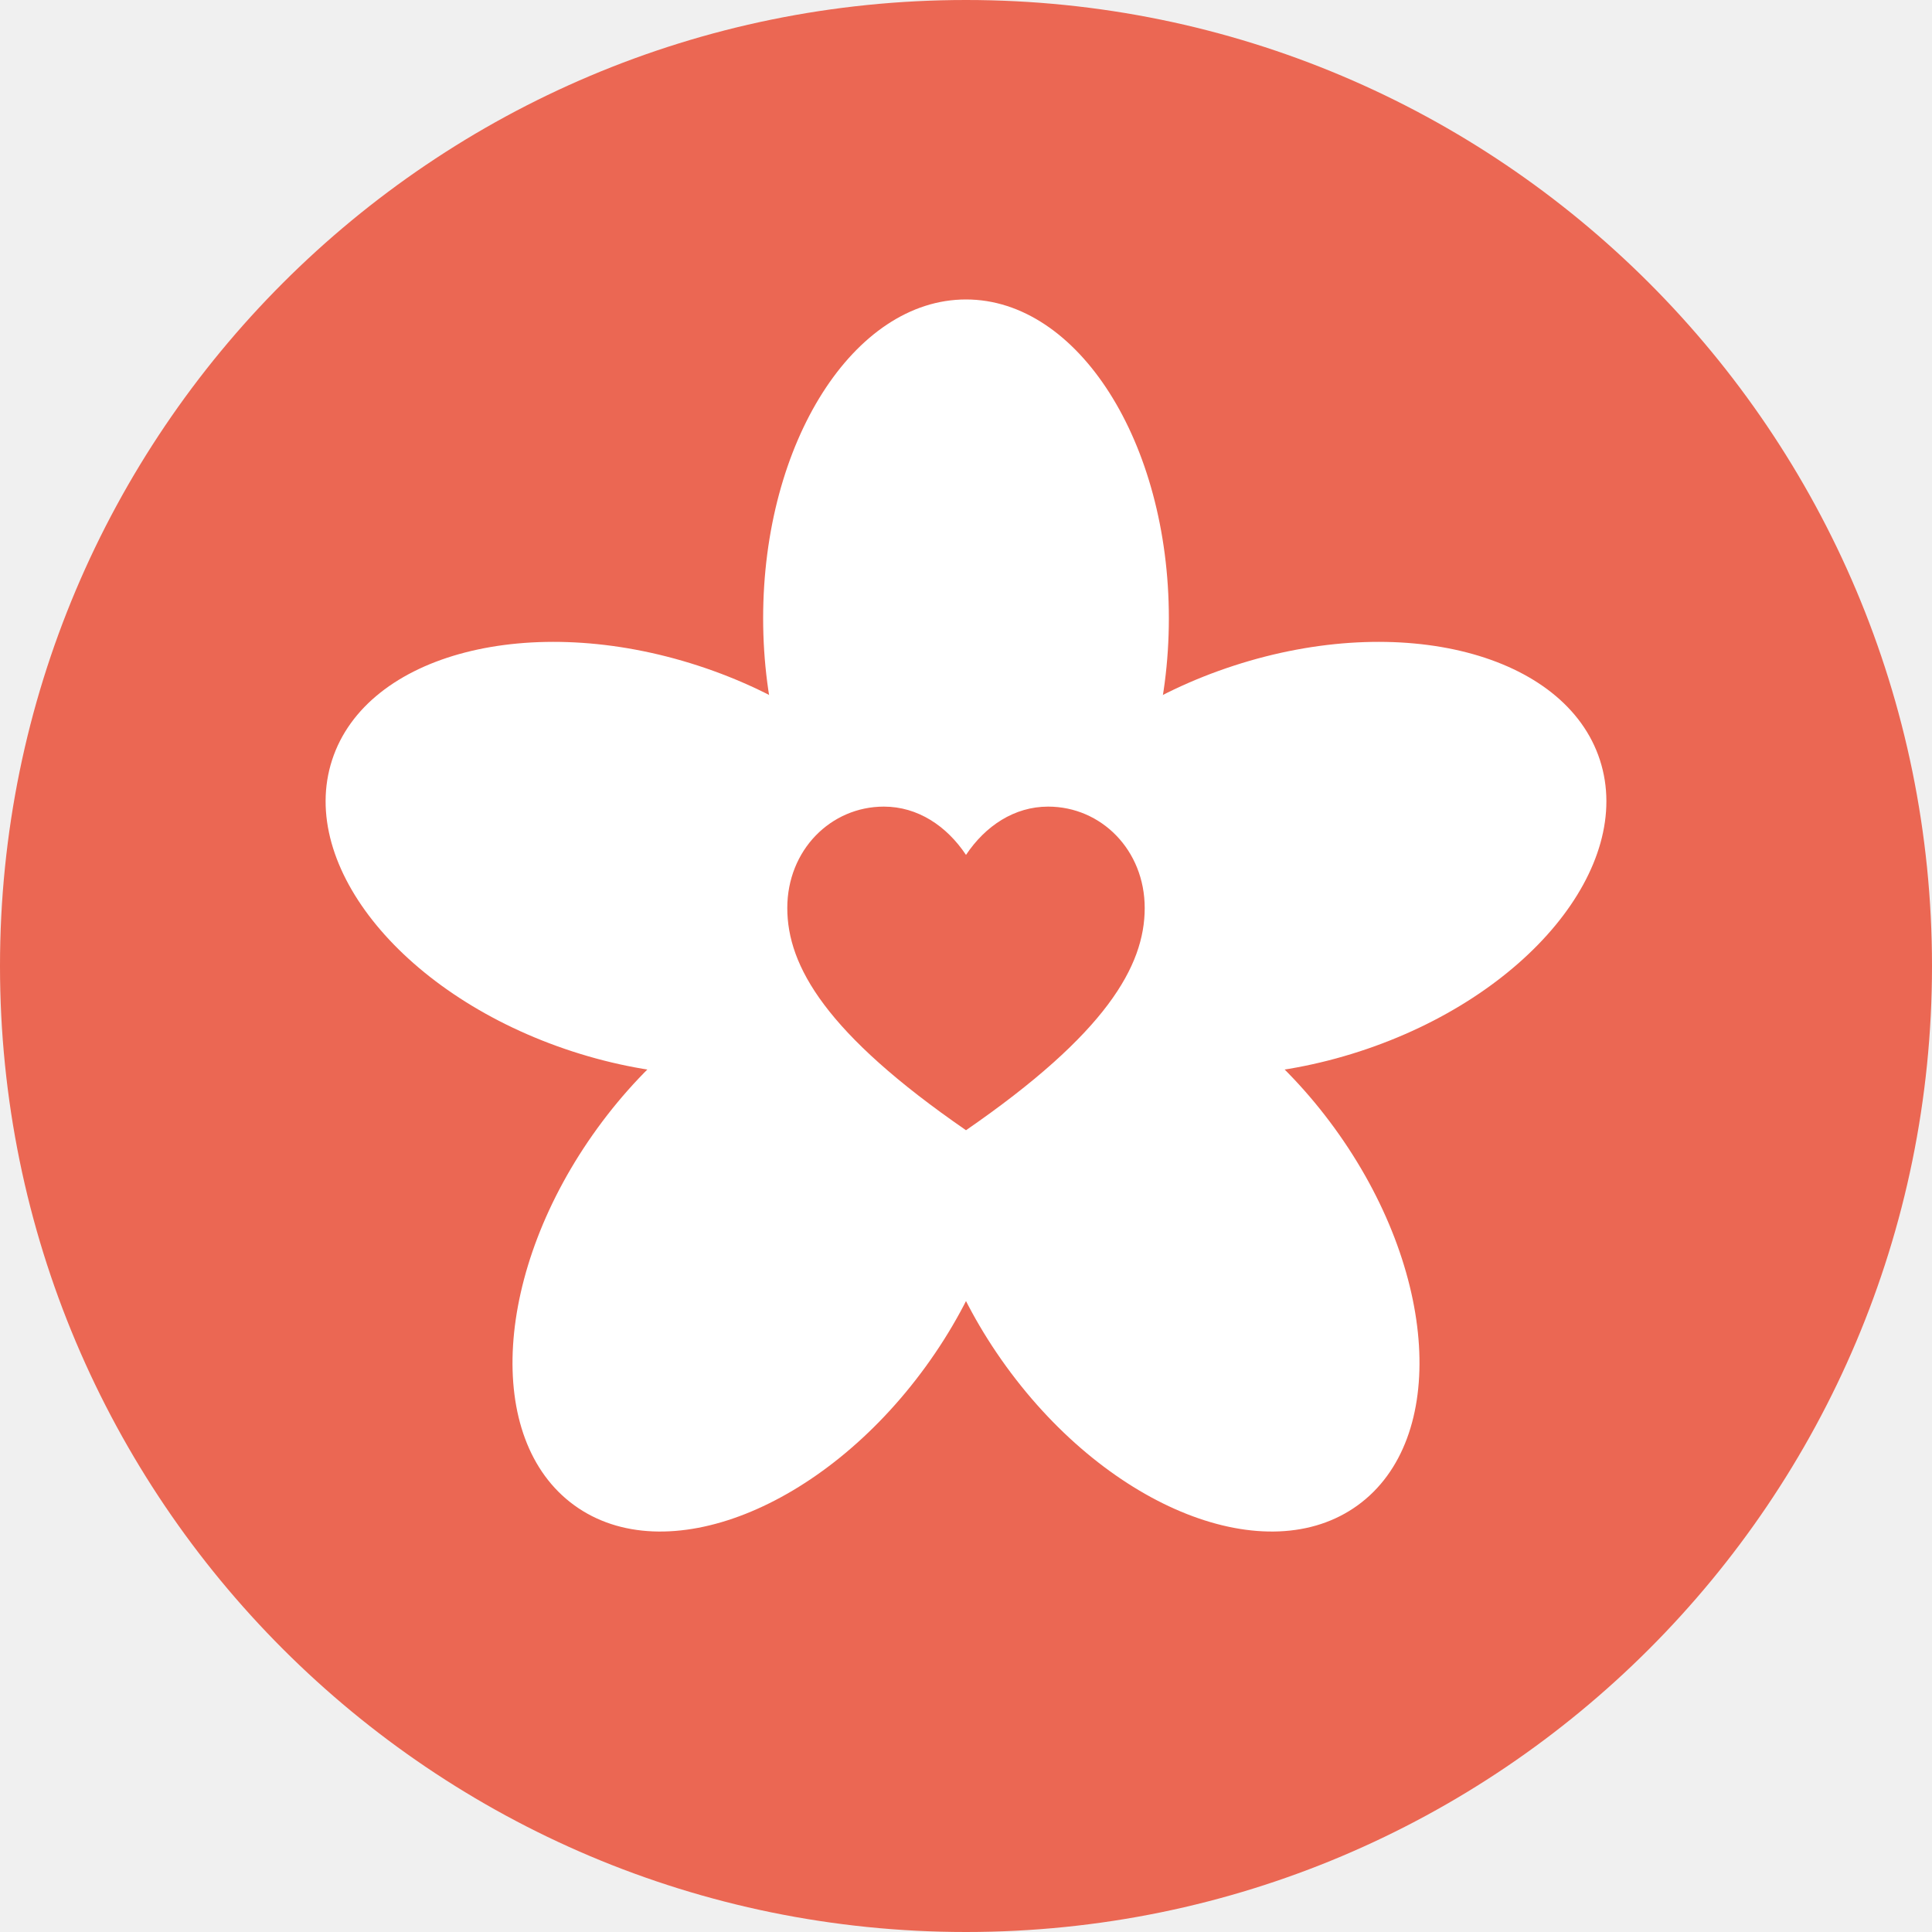
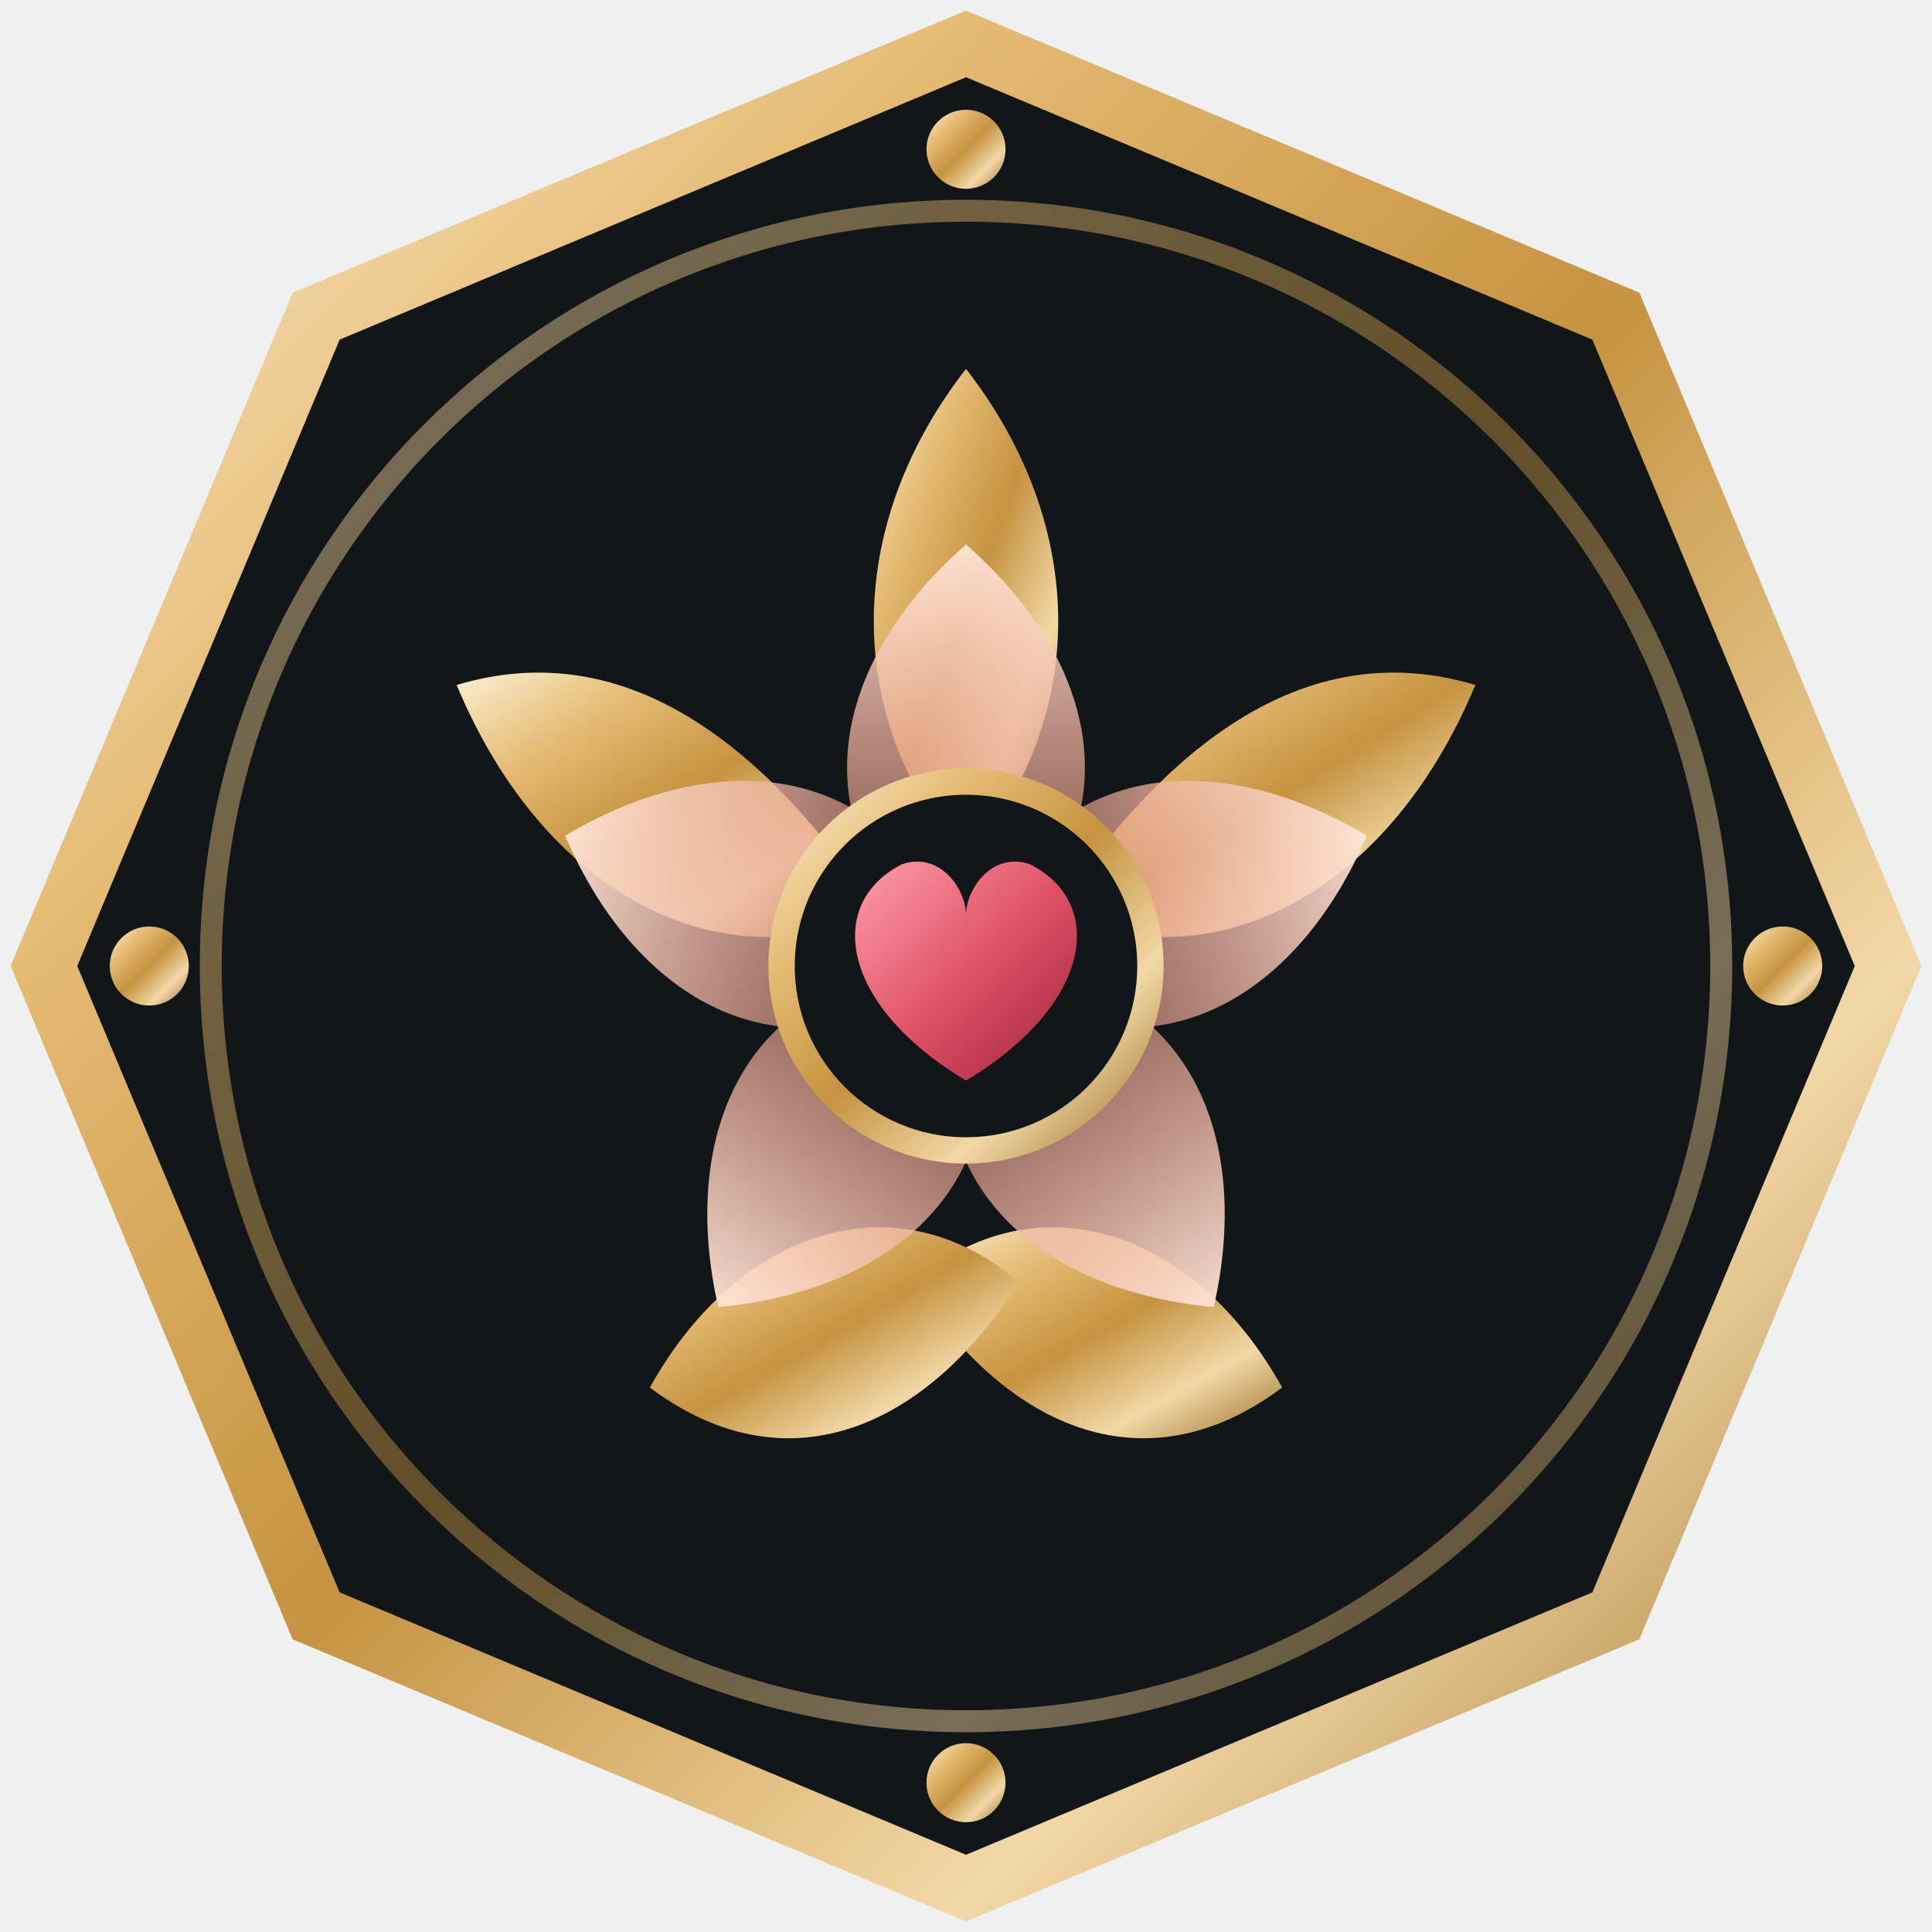
- <svg xmlns="http://www.w3.org/2000/svg" width="500" height="500" viewBox="0 0 40 40" fill="none">
-   <circle cx="20" cy="20" r="20" fill="#EB6753" />
-   <g fill="white">
-     <ellipse cx="20" cy="12.8" rx="4.2" ry="6.6" />
-     <ellipse cx="20" cy="12.8" rx="4.2" ry="6.6" transform="rotate(72 20 20)" />
-     <ellipse cx="20" cy="12.8" rx="4.2" ry="6.6" transform="rotate(144 20 20)" />
-     <ellipse cx="20" cy="12.8" rx="4.2" ry="6.6" transform="rotate(216 20 20)" />
-     <ellipse cx="20" cy="12.8" rx="4.2" ry="6.6" transform="rotate(288 20 20)" />
+ <svg xmlns="http://www.w3.org/2000/svg" width="500" height="500" viewBox="0 0 220 220" fill="none">
+   <defs>
+     <linearGradient id="gold" x1="0%" y1="0%" x2="100%" y2="100%">
+       <stop offset="0%" stop-color="#FCEFD2" />
+       <stop offset="25%" stop-color="#E5BA73" />
+       <stop offset="50%" stop-color="#C59341" />
+       <stop offset="75%" stop-color="#F2D8A7" />
+       <stop offset="100%" stop-color="#996E26" />
+     </linearGradient>
+     <linearGradient id="rose" x1="0%" y1="0%" x2="100%" y2="100%">
+       <stop offset="0%" stop-color="#FF9EAA" />
+       <stop offset="50%" stop-color="#E05368" />
+       <stop offset="100%" stop-color="#9C2237" />
+     </linearGradient>
+     <linearGradient id="blush" x1="0%" y1="0%" x2="0%" y2="100%">
+       <stop offset="0%" stop-color="#FFE4D6" stop-opacity="0.95" />
+       <stop offset="100%" stop-color="#D97762" stop-opacity="0.5" />
+     </linearGradient>
+     <linearGradient id="word" x1="0%" y1="0%" x2="100%" y2="100%">
+       <stop offset="0%" stop-color="#F2D8A7" />
+       <stop offset="45%" stop-color="#C59341" />
+       <stop offset="100%" stop-color="#E5BA73" />
+     </linearGradient>
+   </defs>
+   <polygon points="110,5 184,36 215,110 184,184 110,215 36,184 5,110 36,36" fill="#121618" stroke="url(#gold)" stroke-width="7" />
+   <circle cx="110" cy="110" r="86" fill="none" stroke="url(#gold)" stroke-width="2.5" stroke-opacity="0.45" />
+   <circle cx="110" cy="17" r="4.5" fill="url(#gold)" />
+   <circle cx="110" cy="203" r="4.5" fill="url(#gold)" />
+   <circle cx="17" cy="110" r="4.5" fill="url(#gold)" />
+   <circle cx="203" cy="110" r="4.5" fill="url(#gold)" />
+   <path d="M 110,42 C 96,60 96,82 110,98 C 124,82 124,60 110,42 Z" fill="url(#gold)" />
+   <path d="M 168,78 C 148,72 132,86 120,104 C 138,112 158,102 168,78 Z" fill="url(#gold)" />
+   <path d="M 146,158 C 136,140 118,134 104,146 C 114,162 130,170 146,158 Z" fill="url(#gold)" />
+   <path d="M 74,158 C 90,170 106,162 116,146 C 102,134 84,140 74,158 Z" fill="url(#gold)" />
+   <path d="M 52,78 C 62,102 82,112 100,104 C 88,86 72,72 52,78 Z" fill="url(#gold)" />
+   <g transform="translate(110 110)">
+     <path d="M 0,-48 C 16,-34 20,-14 0,0 C -20,-14 -16,-34 0,-48 Z" fill="url(#blush)" transform="rotate(0)" />
+     <path d="M 0,-48 C 16,-34 20,-14 0,0 C -20,-14 -16,-34 0,-48 Z" fill="url(#blush)" transform="rotate(72)" />
+     <path d="M 0,-48 C 16,-34 20,-14 0,0 C -20,-14 -16,-34 0,-48 Z" fill="url(#blush)" transform="rotate(144)" />
+     <path d="M 0,-48 C 16,-34 20,-14 0,0 C -20,-14 -16,-34 0,-48 Z" fill="url(#blush)" transform="rotate(216)" />
+     <path d="M 0,-48 C 16,-34 20,-14 0,0 C -20,-14 -16,-34 0,-48 Z" fill="url(#blush)" transform="rotate(288)" />
+     <circle r="21" fill="#121618" stroke="url(#gold)" stroke-width="3" />
+     <path d="M 0,9 C -10,3 -11,-5 -5,-8 C -2,-9 0,-6 0,-4 C 0,-6 2,-9 5,-8 C 11,-5 10,3 0,9 Z" fill="url(#rose)" transform="scale(1.45)" />
  </g>
-   <path d="M20 23.4C17.1 21.4 16.3 20 16.3 18.8C16.3 17.6 17.2 16.7 18.3 16.7C19 16.7 19.6 17.1 20 17.7C20.4 17.1 21 16.7 21.7 16.7C22.8 16.7 23.7 17.6 23.7 18.8C23.7 20 22.9 21.4 20 23.4Z" fill="#EB6753" />
</svg>
